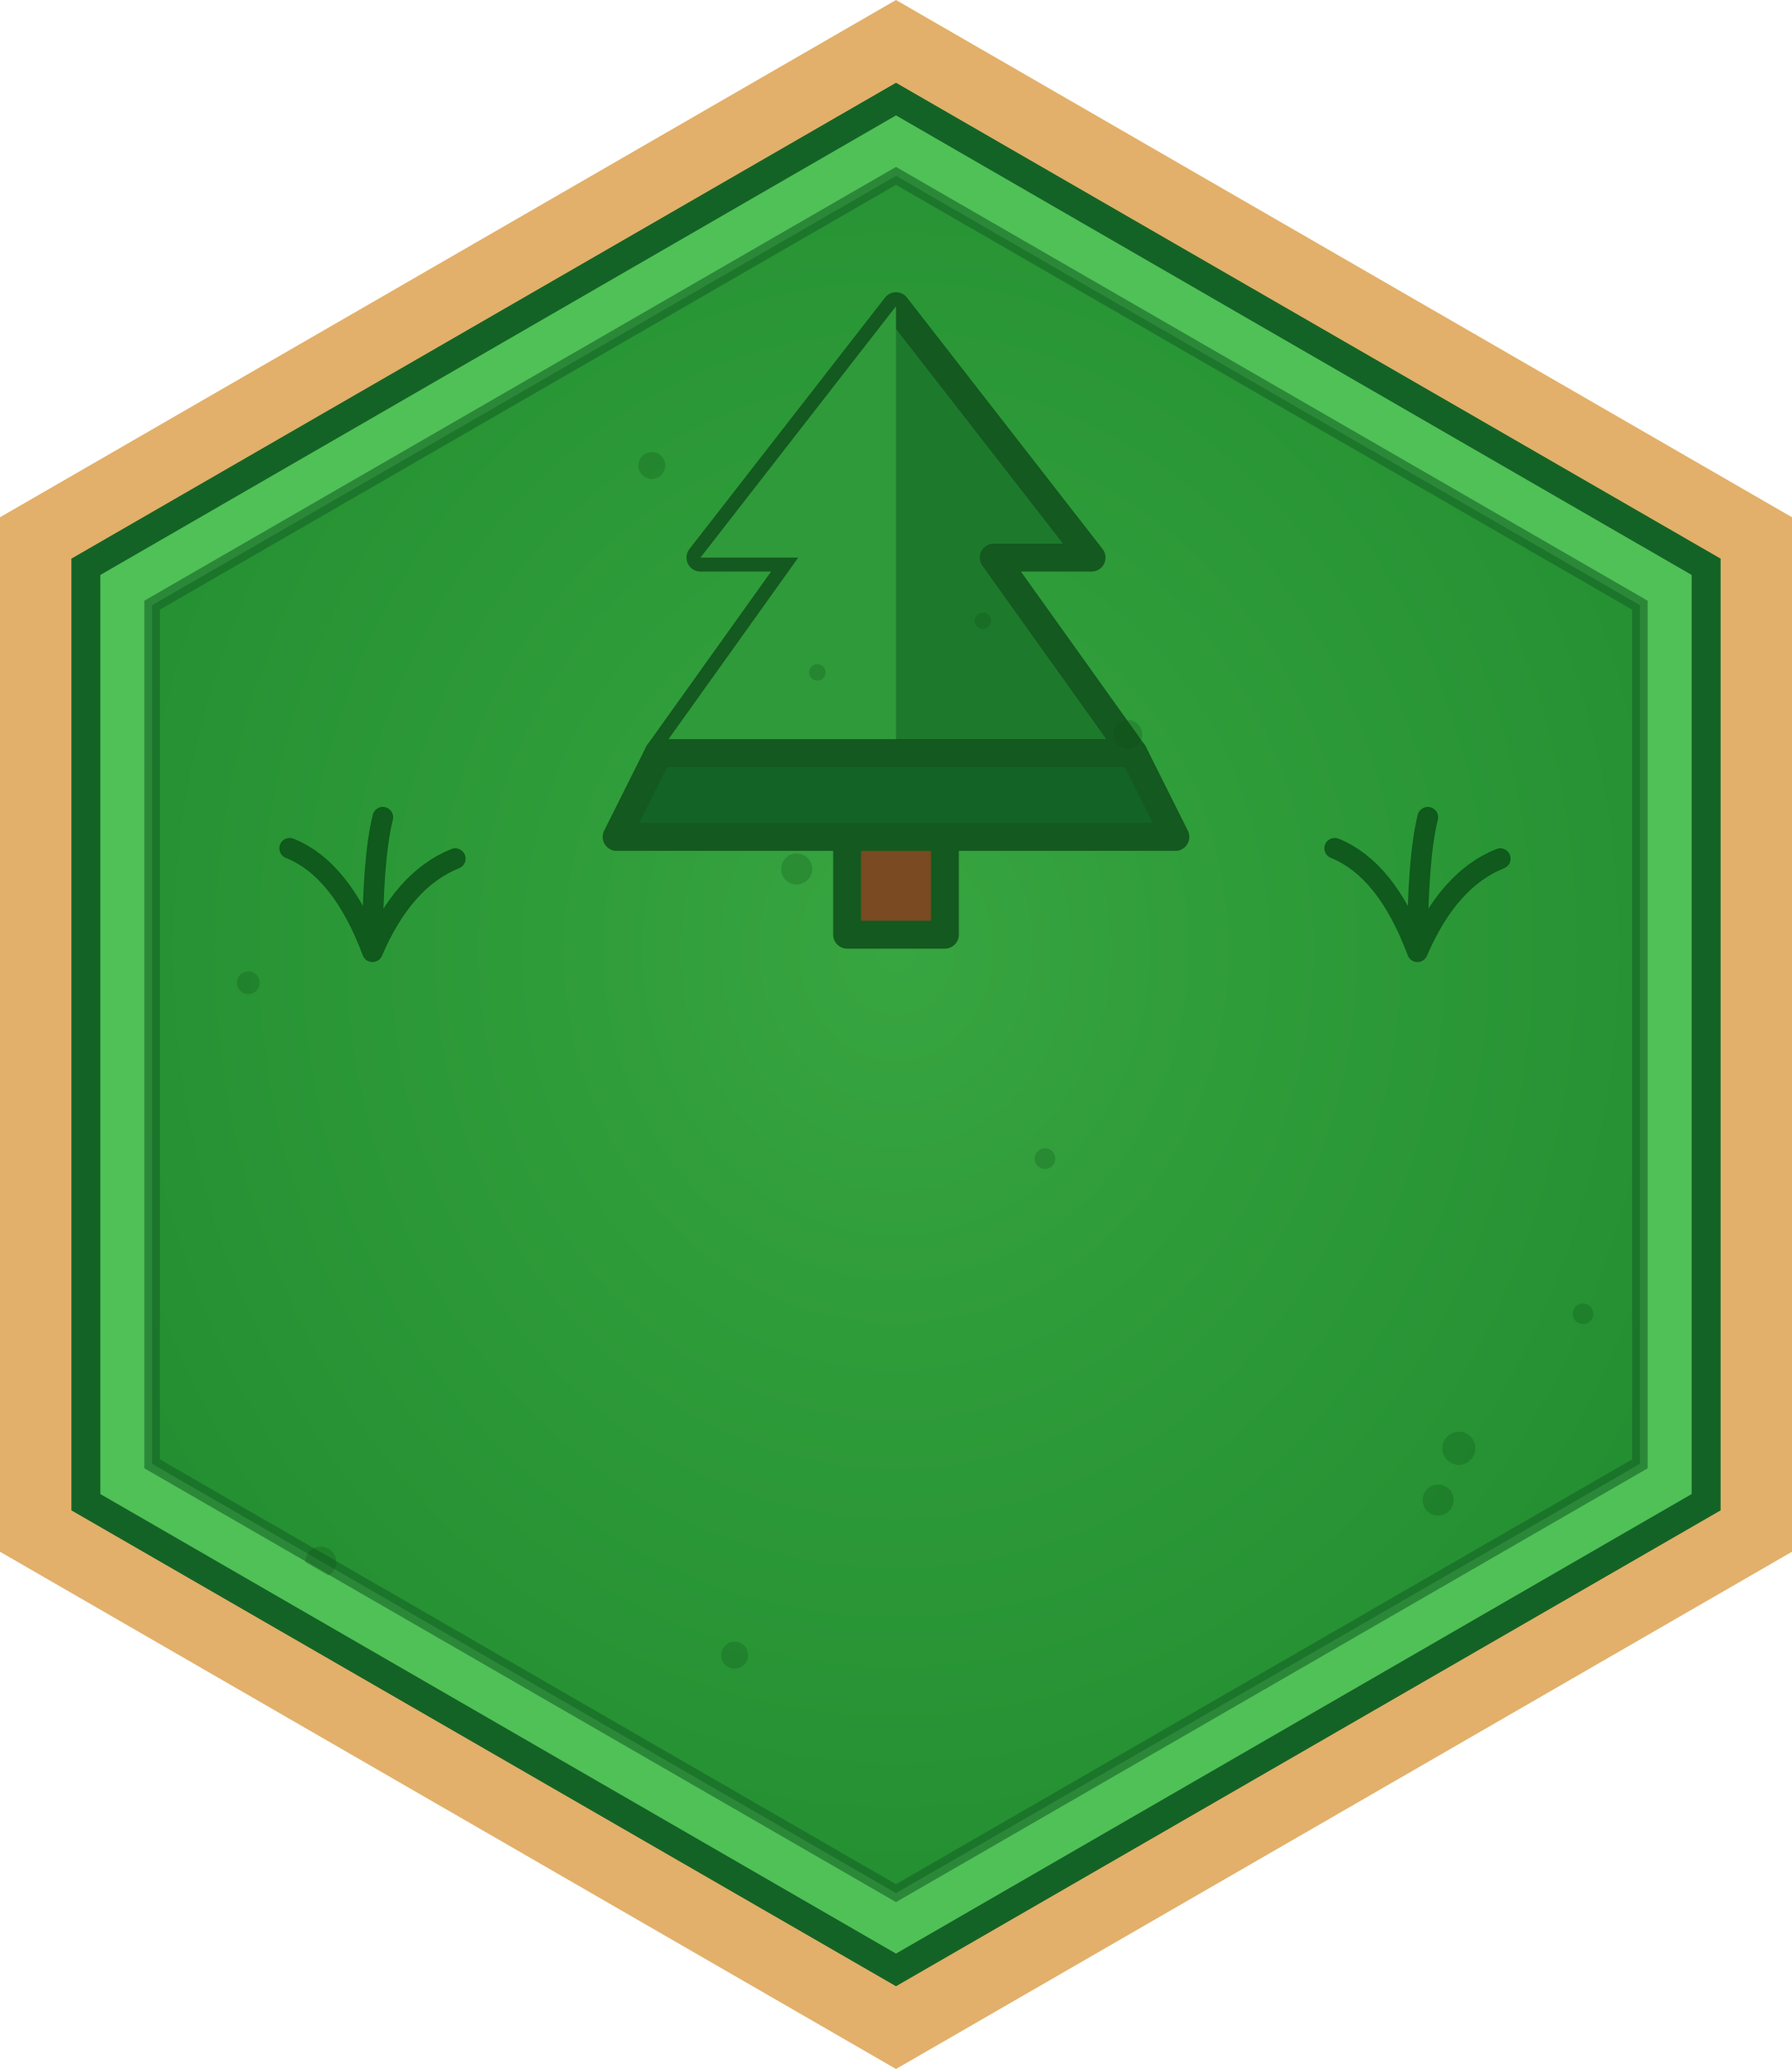
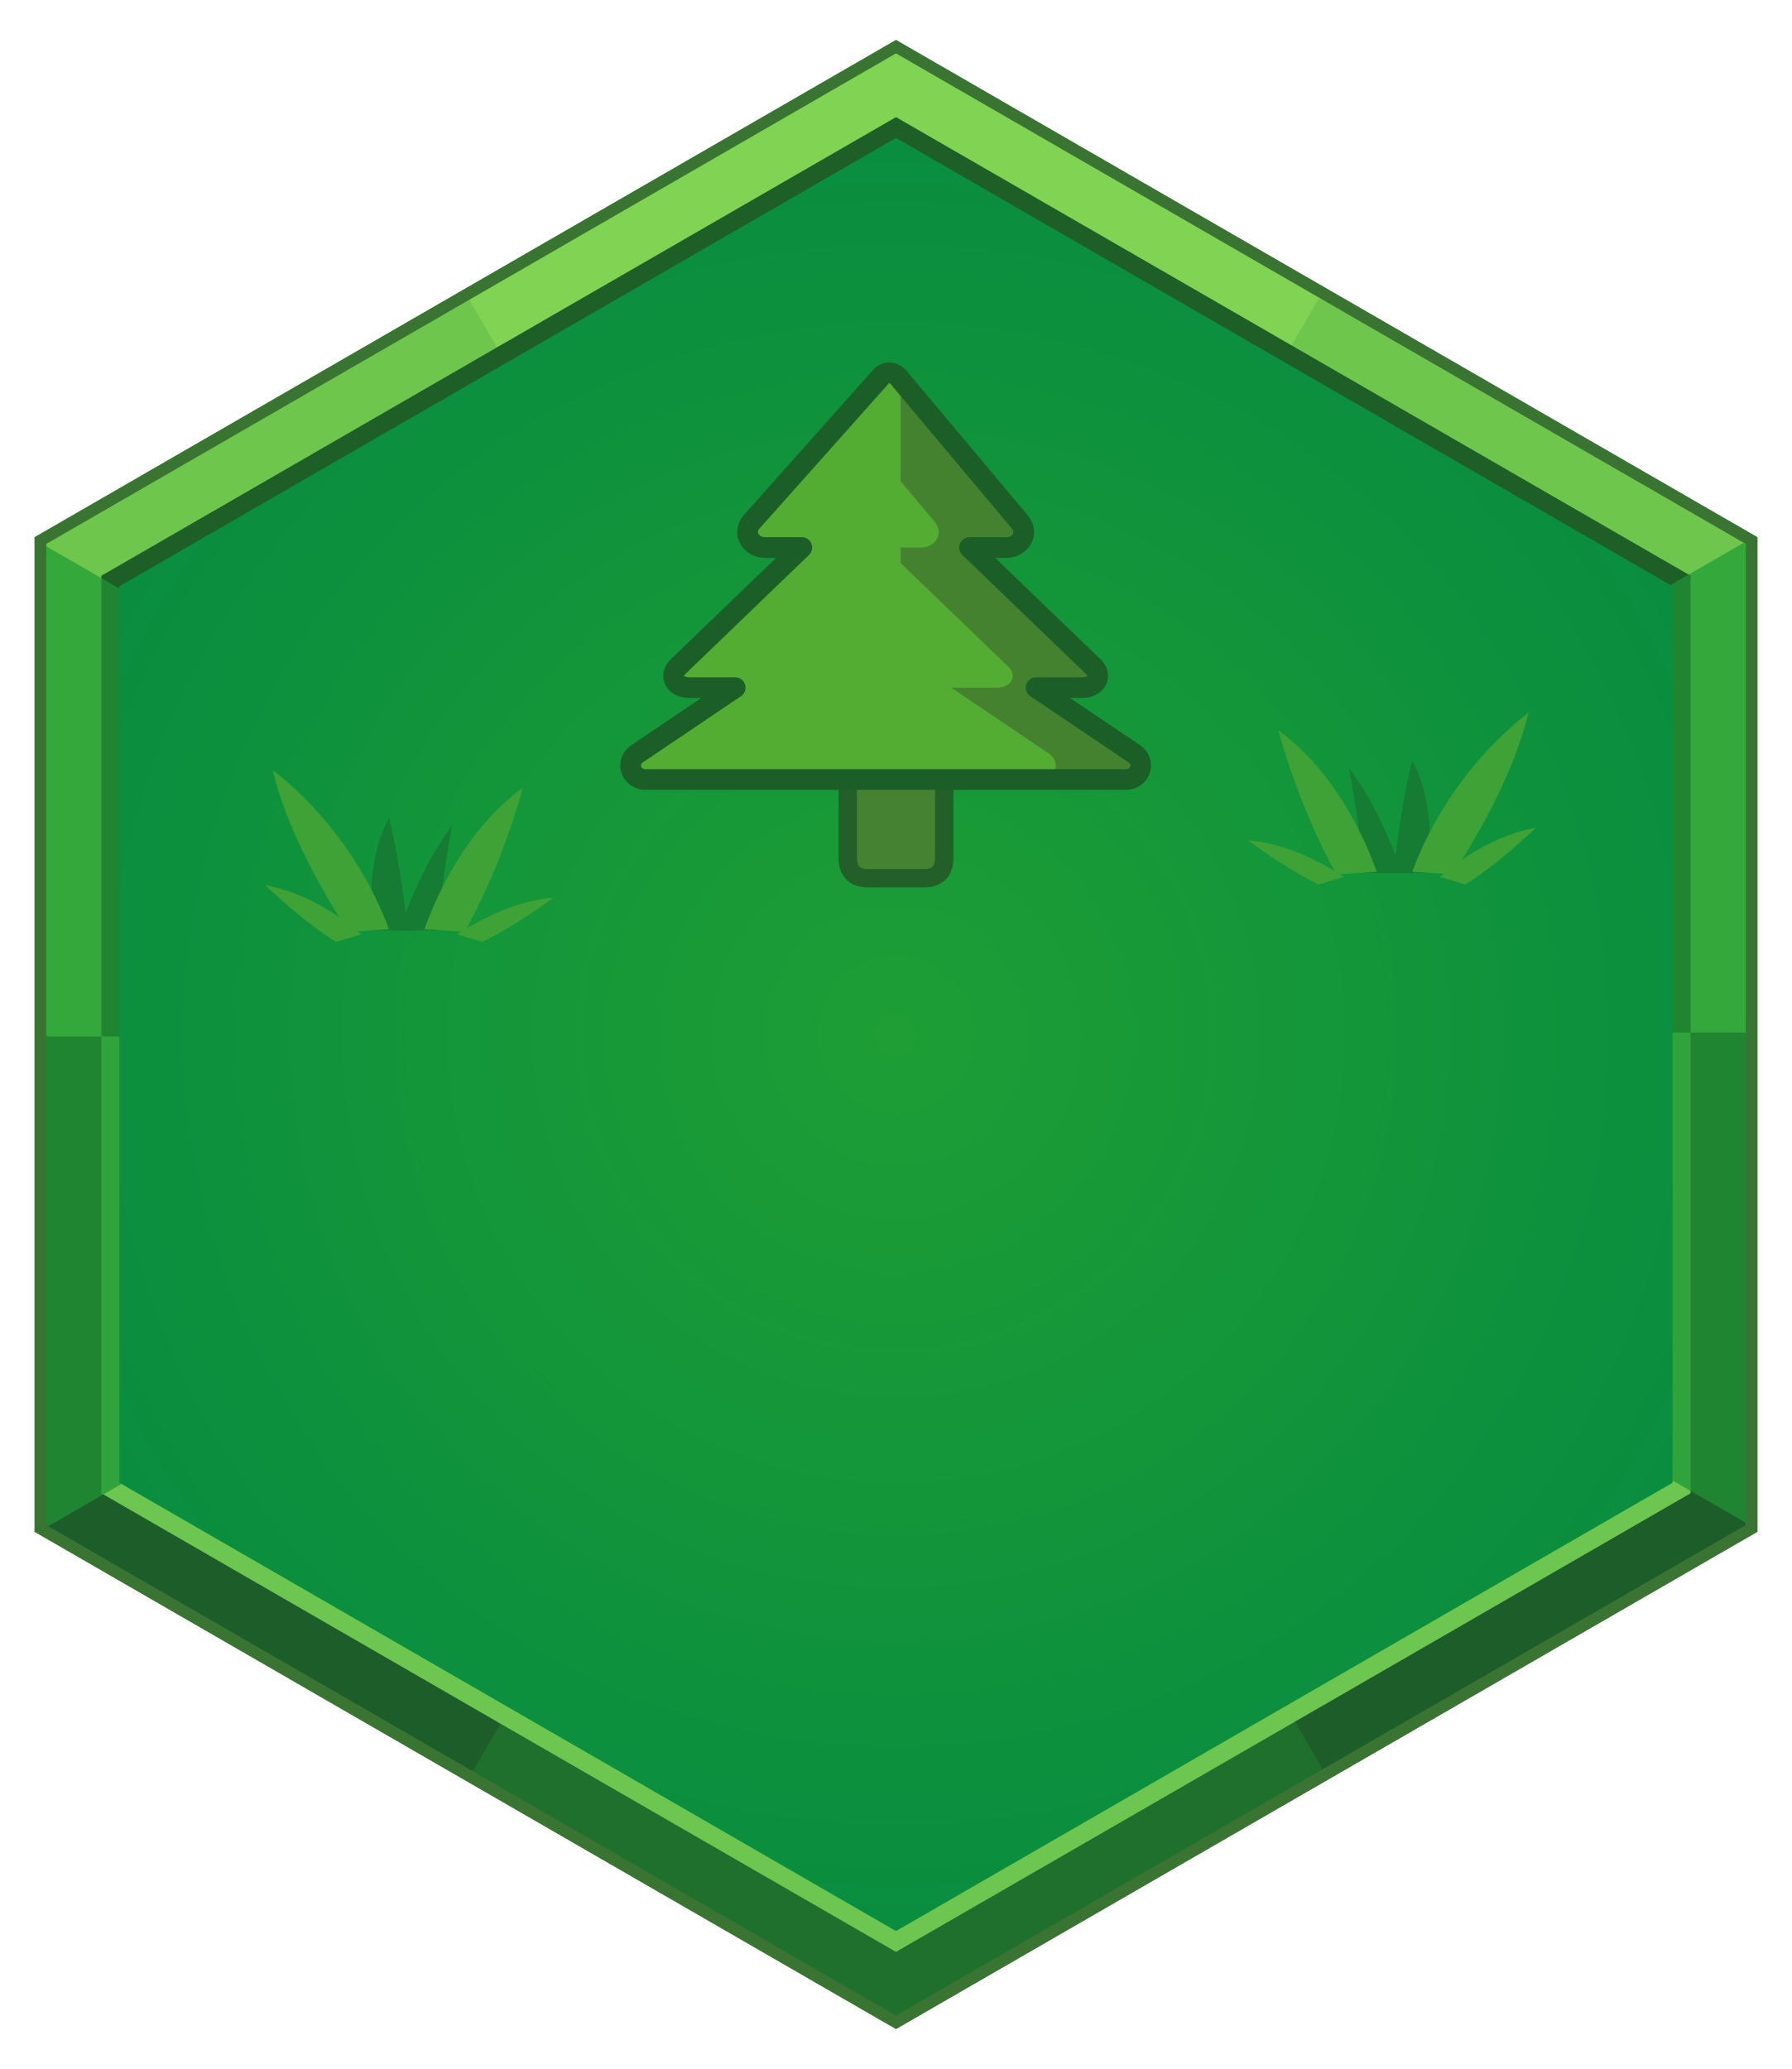
- <svg xmlns="http://www.w3.org/2000/svg" viewBox="0 0 173.2 200" width="173.2" height="200">
+ <svg xmlns="http://www.w3.org/2000/svg" width="173.2" height="200" viewBox="-78 -90.067 156 180.133">
  <defs>
-     <radialGradient id="gf" cx=".5" cy=".45" r=".7">
-       <stop offset="0" stop-color="#37a540" />
-       <stop offset="1" stop-color="#1f8a2e" />
+     <radialGradient id="f" cx="0" cy="0" r="78.1" gradientUnits="userSpaceOnUse">
+       <stop offset="0" stop-color="#1e9e35" />
+       <stop offset="1" stop-color="#098d3f" />
    </radialGradient>
-     <clipPath id="cf">
-       <polygon points="86.6,16.0 159.3,58.0 159.3,142.0 86.6,184.0 13.9,142.0 13.9,58.0" />
-     </clipPath>
  </defs>
-   <polygon points="86.6,0.0 173.2,50.0 173.2,150.0 86.6,200.0 -0.0,150.0 -0.0,50.0" fill="#e2b06a" />
-   <polygon points="86.6,8.0 166.3,54.0 166.3,146.0 86.6,192.0 6.9,146.0 6.9,54.0" fill="#146326" />
-   <polygon points="86.6,8.0 166.3,54.0 166.3,146.0 86.6,192.0 6.9,146.0 6.9,54.0" fill="#4fc157" clip-path="polygon(0 0,100% 0,0 100%)" opacity=".0" />
-   <polygon points="86.6,10.0 164.5,55.0 164.5,145.0 86.6,190.0 8.7,145.0 8.7,55.0" fill="#4fc157" stroke="#146326" stroke-width="2" />
-   <polygon points="86.6,17.0 158.5,58.5 158.5,141.5 86.6,183.0 14.7,141.5 14.7,58.5" fill="url(#gf)" stroke="#146326" stroke-width="1.5" stroke-opacity=".6" />
-   <g clip-path="url(#cf)">
-     <g transform="translate(86.6 62) scale(1.35)" stroke="#14591f" stroke-width="2" stroke-linejoin="round">
-       <rect x="-3.5" y="12" width="7" height="9" fill="#7a4a22" />
-       <polygon points="0,-24 14,-6 7,-6 17,8 -17,8 -7,-6 -14,-6" fill="#1d7a2c" />
-       <polygon points="0,-24 -14,-6 -7,-6 -17,8 0,8" fill="#2f9a3a" stroke="none" />
-       <polygon points="-17,8 17,8 20,14 -20,14" fill="#146326" />
-     </g>
-     <g transform="translate(36 92) scale(1)" fill="none" stroke="#0f5a1c" stroke-width="2" stroke-linecap="round">
-       <path d="M0,0 Q-3,-8 -8,-10 M0,0 Q0,-9 1,-13 M0,0 Q3,-7 8,-9" />
-     </g>
-     <g transform="translate(137 92) scale(1)" fill="none" stroke="#0f5a1c" stroke-width="2" stroke-linecap="round">
-       <path d="M0,0 Q-3,-8 -8,-10 M0,0 Q0,-9 1,-13 M0,0 Q3,-7 8,-9" />
-     </g>
-     <circle cx="147" cy="168" r="0.9" fill="#0b4a15" opacity="0.25" />
-     <circle cx="31" cy="151" r="1.5" fill="#0b4a15" opacity="0.25" />
-     <circle cx="109" cy="71" r="1.4" fill="#0b4a15" opacity="0.25" />
-     <circle cx="101" cy="112" r="1.0" fill="#0b4a15" opacity="0.25" />
-     <circle cx="77" cy="84" r="1.5" fill="#0b4a15" opacity="0.25" />
-     <circle cx="153" cy="168" r="1.3" fill="#0b4a15" opacity="0.25" />
-     <circle cx="79" cy="65" r="0.8" fill="#0b4a15" opacity="0.25" />
-     <circle cx="24" cy="95" r="1.1" fill="#0b4a15" opacity="0.25" />
-     <circle cx="71" cy="160" r="1.3" fill="#0b4a15" opacity="0.25" />
-     <circle cx="95" cy="60" r="0.8" fill="#0b4a15" opacity="0.25" />
-     <circle cx="63" cy="45" r="1.3" fill="#0b4a15" opacity="0.25" />
-     <circle cx="153" cy="127" r="1.0" fill="#0b4a15" opacity="0.25" />
-     <circle cx="139" cy="145" r="1.5" fill="#0b4a15" opacity="0.25" />
-     <circle cx="141" cy="140" r="1.6" fill="#0b4a15" opacity="0.25" />
+   <polygon points="0.00,-86.60 75.00,-43.30 75.00,43.30 0.00,86.60 -75.00,43.30 -75.00,-43.30" fill="#3a7433" />
+   <polygon points="0.00,-85.22 36.90,-63.91 34.50,-59.76 0.00,-79.67" fill="#81d353" stroke="#81d353" stroke-width="0.35" stroke-linejoin="round" />
+   <polygon points="36.90,-63.91 73.80,-42.61 69.00,-39.84 34.50,-59.76" fill="#6ec74c" stroke="#6ec74c" stroke-width="0.35" stroke-linejoin="round" />
+   <polygon points="73.80,-42.61 73.80,0.00 69.00,0.00 69.00,-39.84" fill="#35a83c" stroke="#35a83c" stroke-width="0.35" stroke-linejoin="round" />
+   <polygon points="73.80,0.00 73.80,42.61 69.00,39.84 69.00,0.00" fill="#1f8530" stroke="#1f8530" stroke-width="0.35" stroke-linejoin="round" />
+   <polygon points="73.80,42.61 36.90,63.91 34.50,59.76 69.00,39.84" fill="#1d5d29" stroke="#1d5d29" stroke-width="0.35" stroke-linejoin="round" />
+   <polygon points="36.90,63.91 0.00,85.22 0.00,79.67 34.50,59.76" fill="#1f6f2d" stroke="#1f6f2d" stroke-width="0.35" stroke-linejoin="round" />
+   <polygon points="0.00,85.22 -36.90,63.91 -34.50,59.76 0.00,79.67" fill="#1f6f2d" stroke="#1f6f2d" stroke-width="0.35" stroke-linejoin="round" />
+   <polygon points="-36.90,63.91 -73.80,42.61 -69.00,39.84 -34.50,59.76" fill="#1d5d29" stroke="#1d5d29" stroke-width="0.35" stroke-linejoin="round" />
+   <polygon points="-73.80,42.61 -73.80,0.00 -69.00,0.00 -69.00,39.84" fill="#1f8530" stroke="#1f8530" stroke-width="0.35" stroke-linejoin="round" />
+   <polygon points="-73.80,0.00 -73.80,-42.61 -69.00,-39.84 -69.00,0.00" fill="#35a83c" stroke="#35a83c" stroke-width="0.35" stroke-linejoin="round" />
+   <polygon points="-73.80,-42.61 -36.90,-63.91 -34.50,-59.76 -69.00,-39.84" fill="#6ec74c" stroke="#6ec74c" stroke-width="0.35" stroke-linejoin="round" />
+   <polygon points="-36.90,-63.91 0.00,-85.22 0.00,-79.67 -34.50,-59.76" fill="#81d353" stroke="#81d353" stroke-width="0.35" stroke-linejoin="round" />
+   <polygon points="0.00,-79.67 34.50,-59.76 33.80,-58.54 0.00,-78.06" fill="#1e5f27" stroke="#1e5f27" stroke-width="0.35" stroke-linejoin="round" />
+   <polygon points="34.50,-59.76 69.00,-39.84 67.60,-39.03 33.80,-58.54" fill="#1e5f27" stroke="#1e5f27" stroke-width="0.35" stroke-linejoin="round" />
+   <polygon points="69.00,-39.84 69.00,0.00 67.60,0.00 67.60,-39.03" fill="#208530" stroke="#208530" stroke-width="0.35" stroke-linejoin="round" />
+   <polygon points="69.00,0.00 69.00,39.84 67.60,39.03 67.60,0.00" fill="#31a33c" stroke="#31a33c" stroke-width="0.35" stroke-linejoin="round" />
+   <polygon points="69.00,39.84 34.50,59.76 33.80,58.54 67.60,39.03" fill="#6dc650" stroke="#6dc650" stroke-width="0.35" stroke-linejoin="round" />
+   <polygon points="34.50,59.76 0.00,79.67 0.00,78.06 33.80,58.54" fill="#6dc650" stroke="#6dc650" stroke-width="0.35" stroke-linejoin="round" />
+   <polygon points="0.00,79.67 -34.50,59.76 -33.80,58.54 0.00,78.06" fill="#6dc650" stroke="#6dc650" stroke-width="0.35" stroke-linejoin="round" />
+   <polygon points="-34.50,59.76 -69.00,39.84 -67.60,39.03 -33.80,58.54" fill="#6dc650" stroke="#6dc650" stroke-width="0.35" stroke-linejoin="round" />
+   <polygon points="-69.00,39.84 -69.00,0.00 -67.60,0.00 -67.60,39.03" fill="#31a33c" stroke="#31a33c" stroke-width="0.35" stroke-linejoin="round" />
+   <polygon points="-69.00,0.00 -69.00,-39.84 -67.60,-39.03 -67.60,0.00" fill="#208530" stroke="#208530" stroke-width="0.35" stroke-linejoin="round" />
+   <polygon points="-69.00,-39.84 -34.50,-59.76 -33.80,-58.54 -67.60,-39.03" fill="#1e5f27" stroke="#1e5f27" stroke-width="0.35" stroke-linejoin="round" />
+   <polygon points="-34.50,-59.76 0.00,-79.67 0.00,-78.06 -33.80,-58.54" fill="#1e5f27" stroke="#1e5f27" stroke-width="0.35" stroke-linejoin="round" />
+   <polygon points="0.00,-78.06 67.60,-39.03 67.60,39.03 0.00,78.06 -67.60,39.03 -67.60,-39.03" fill="url(#f)" />
+   <path d="M-4.2 -23 L-4.2 -15.4 Q-4.2 -13.6 -2.4 -13.6 L2.4 -13.6 Q4.2 -13.6 4.2 -15.4 L4.2 -23 Z" fill="#458231" stroke="#225f29" stroke-width="1.6" />
+   <clipPath id="tr">
+     <path d="M-1.2 -57.4 C-0.6 -57.8 0 -57.6 0.4 -57 L10.8 -44.6 C11.6 -43.6 10.8 -42.4 9.6 -42.4 L6.4 -42.4 L17.2 -32 C18 -31.2 17.4 -30.2 16.2 -30.2 L12.2 -30.2 L20.8 -24.4 C21.8 -23.6 21.2 -22.2 20 -22.2 L-21.8 -22.2 C-23 -22.2 -23.6 -23.6 -22.6 -24.4 L-14 -30.2 L-18 -30.2 C-19.2 -30.2 -19.8 -31.2 -19 -32 L-8.2 -42.4 L-11.4 -42.4 C-12.6 -42.4 -13.4 -43.6 -12.6 -44.6 Z" />
+   </clipPath>
+   <path d="M-1.2 -57.4 C-0.6 -57.8 0 -57.6 0.4 -57 L10.8 -44.6 C11.6 -43.6 10.8 -42.4 9.6 -42.4 L6.4 -42.4 L17.2 -32 C18 -31.2 17.4 -30.2 16.2 -30.2 L12.2 -30.2 L20.8 -24.4 C21.8 -23.6 21.2 -22.2 20 -22.2 L-21.8 -22.2 C-23 -22.2 -23.6 -23.6 -22.6 -24.4 L-14 -30.2 L-18 -30.2 C-19.2 -30.2 -19.8 -31.2 -19 -32 L-8.2 -42.4 L-11.4 -42.4 C-12.6 -42.4 -13.4 -43.6 -12.6 -44.6 Z" fill="#458230" />
+   <g clip-path="url(#tr)">
+     <path d="M-1.2 -57.4 C-0.6 -57.8 0 -57.6 0.4 -57 L10.8 -44.6 C11.6 -43.6 10.8 -42.4 9.6 -42.4 L6.4 -42.4 L17.2 -32 C18 -31.2 17.4 -30.2 16.2 -30.2 L12.2 -30.2 L20.8 -24.4 C21.8 -23.6 21.2 -22.2 20 -22.2 L-21.8 -22.2 C-23 -22.2 -23.6 -23.6 -22.6 -24.4 L-14 -30.2 L-18 -30.2 C-19.2 -30.2 -19.8 -31.2 -19 -32 L-8.2 -42.4 L-11.4 -42.4 C-12.6 -42.4 -13.4 -43.6 -12.6 -44.6 Z" fill="#52ad32" transform="translate(-7.4 0)" />
+     <path d="M-30 -60 H0.4 V-20 H-30 Z" fill="#52ad32" />
+   </g>
+   <path d="M-1.2 -57.4 C-0.6 -57.8 0 -57.6 0.4 -57 L10.8 -44.6 C11.6 -43.6 10.8 -42.4 9.6 -42.4 L6.4 -42.4 L17.2 -32 C18 -31.2 17.4 -30.2 16.2 -30.2 L12.2 -30.2 L20.8 -24.4 C21.8 -23.6 21.2 -22.2 20 -22.2 L-21.8 -22.2 C-23 -22.2 -23.6 -23.6 -22.6 -24.4 L-14 -30.2 L-18 -30.2 C-19.2 -30.2 -19.8 -31.2 -19 -32 L-8.2 -42.4 L-11.4 -42.4 C-12.6 -42.4 -13.4 -43.6 -12.6 -44.6 Z" fill="none" stroke="#1c5e27" stroke-width="1.8" stroke-linejoin="round" />
+   <g transform="translate(-42.6 -9.6) scale(1.1 1.1)">
+     <path fill="#167c33" d="M-2.6 0.5 C-3.1 -3 -2.6 -6.2 -1.4 -8.4 C-0.7 -5.8 -0.3 -2.6 0.1 0.5 Z" />
+     <path fill="#167c33" d="M-0.6 0.5 C0.5 -2.6 1.9 -5.6 3.6 -7.8 C3.1 -5.1 2.7 -2.5 2.5 0.5 Z" />
+     <path fill="#3fa236" d="M-1.4 0.4 C-3 -4 -6.2 -8.8 -10.6 -12.2 C-9.6 -8 -7.2 -3.4 -4.6 0.6 Z" />
+     <path fill="#3fa236" d="M1.4 0.4 C3 -4 5.6 -8.2 9.2 -10.8 C8.2 -7.2 6.6 -3 4.6 0.6 Z" />
+     <path fill="#3fa236" d="M-3.6 0.8 C-6 -1.3 -8.6 -2.6 -11.2 -3.1 C-9.2 -1.2 -7.2 0.4 -5.6 1.4 Z" />
+     <path fill="#3fa236" d="M4 0.8 C6.6 -0.9 9.2 -1.9 11.6 -2.1 C9.6 -0.6 7.6 0.6 6 1.4 Z" />
+   </g>
+   <g transform="translate(43.4 -14.6) scale(-1.1 1.1)">
+     <path fill="#167c33" d="M-2.6 0.5 C-3.1 -3 -2.6 -6.2 -1.4 -8.4 C-0.7 -5.8 -0.3 -2.6 0.1 0.5 Z" />
+     <path fill="#167c33" d="M-0.6 0.5 C0.5 -2.6 1.9 -5.6 3.6 -7.8 C3.1 -5.1 2.7 -2.5 2.5 0.5 Z" />
+     <path fill="#3fa236" d="M-1.4 0.4 C-3 -4 -6.2 -8.8 -10.6 -12.2 C-9.6 -8 -7.2 -3.4 -4.6 0.6 Z" />
+     <path fill="#3fa236" d="M1.4 0.4 C3 -4 5.6 -8.2 9.2 -10.8 C8.2 -7.2 6.6 -3 4.6 0.6 Z" />
+     <path fill="#3fa236" d="M-3.6 0.8 C-6 -1.3 -8.6 -2.6 -11.2 -3.1 C-9.2 -1.2 -7.2 0.4 -5.6 1.4 Z" />
+     <path fill="#3fa236" d="M4 0.8 C6.6 -0.9 9.2 -1.9 11.6 -2.1 C9.6 -0.6 7.6 0.6 6 1.4 Z" />
  </g>
</svg>
